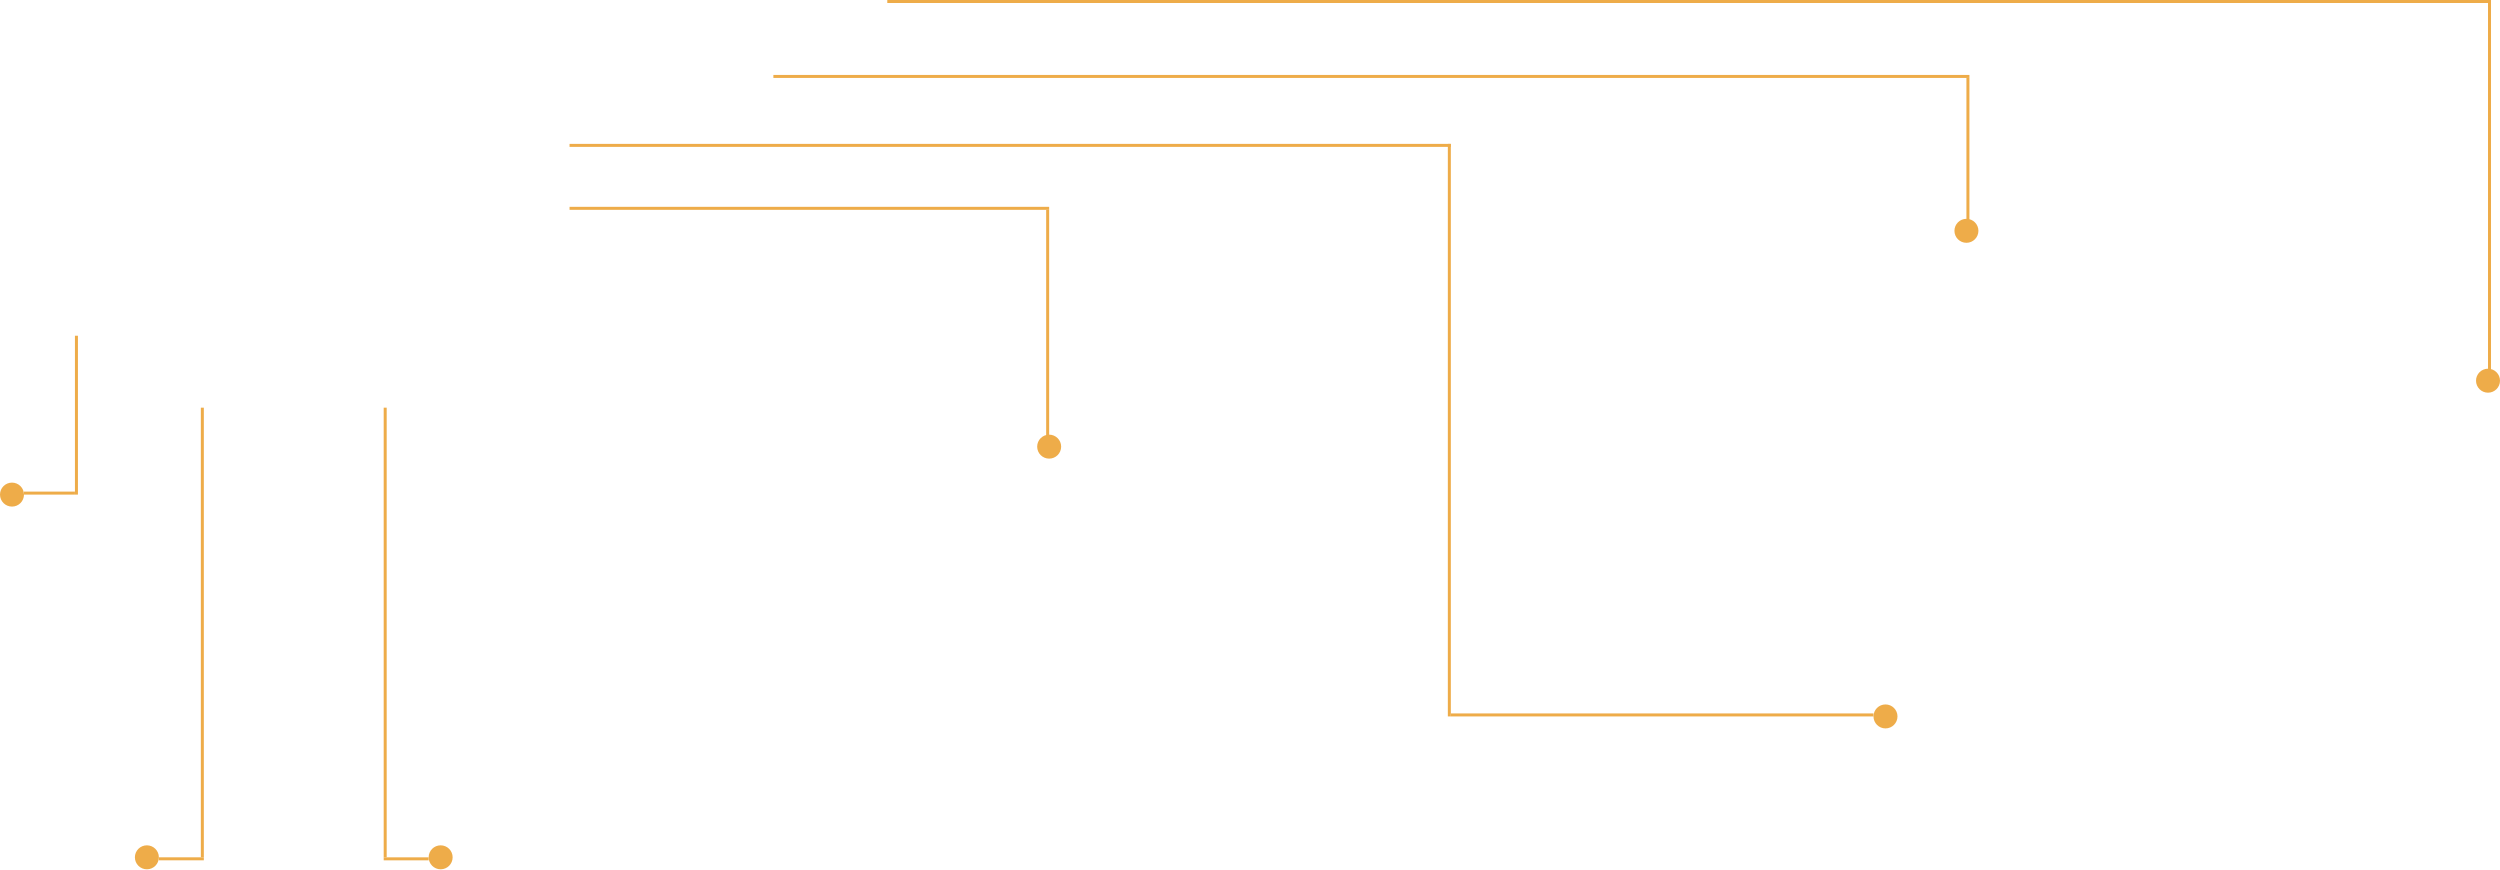
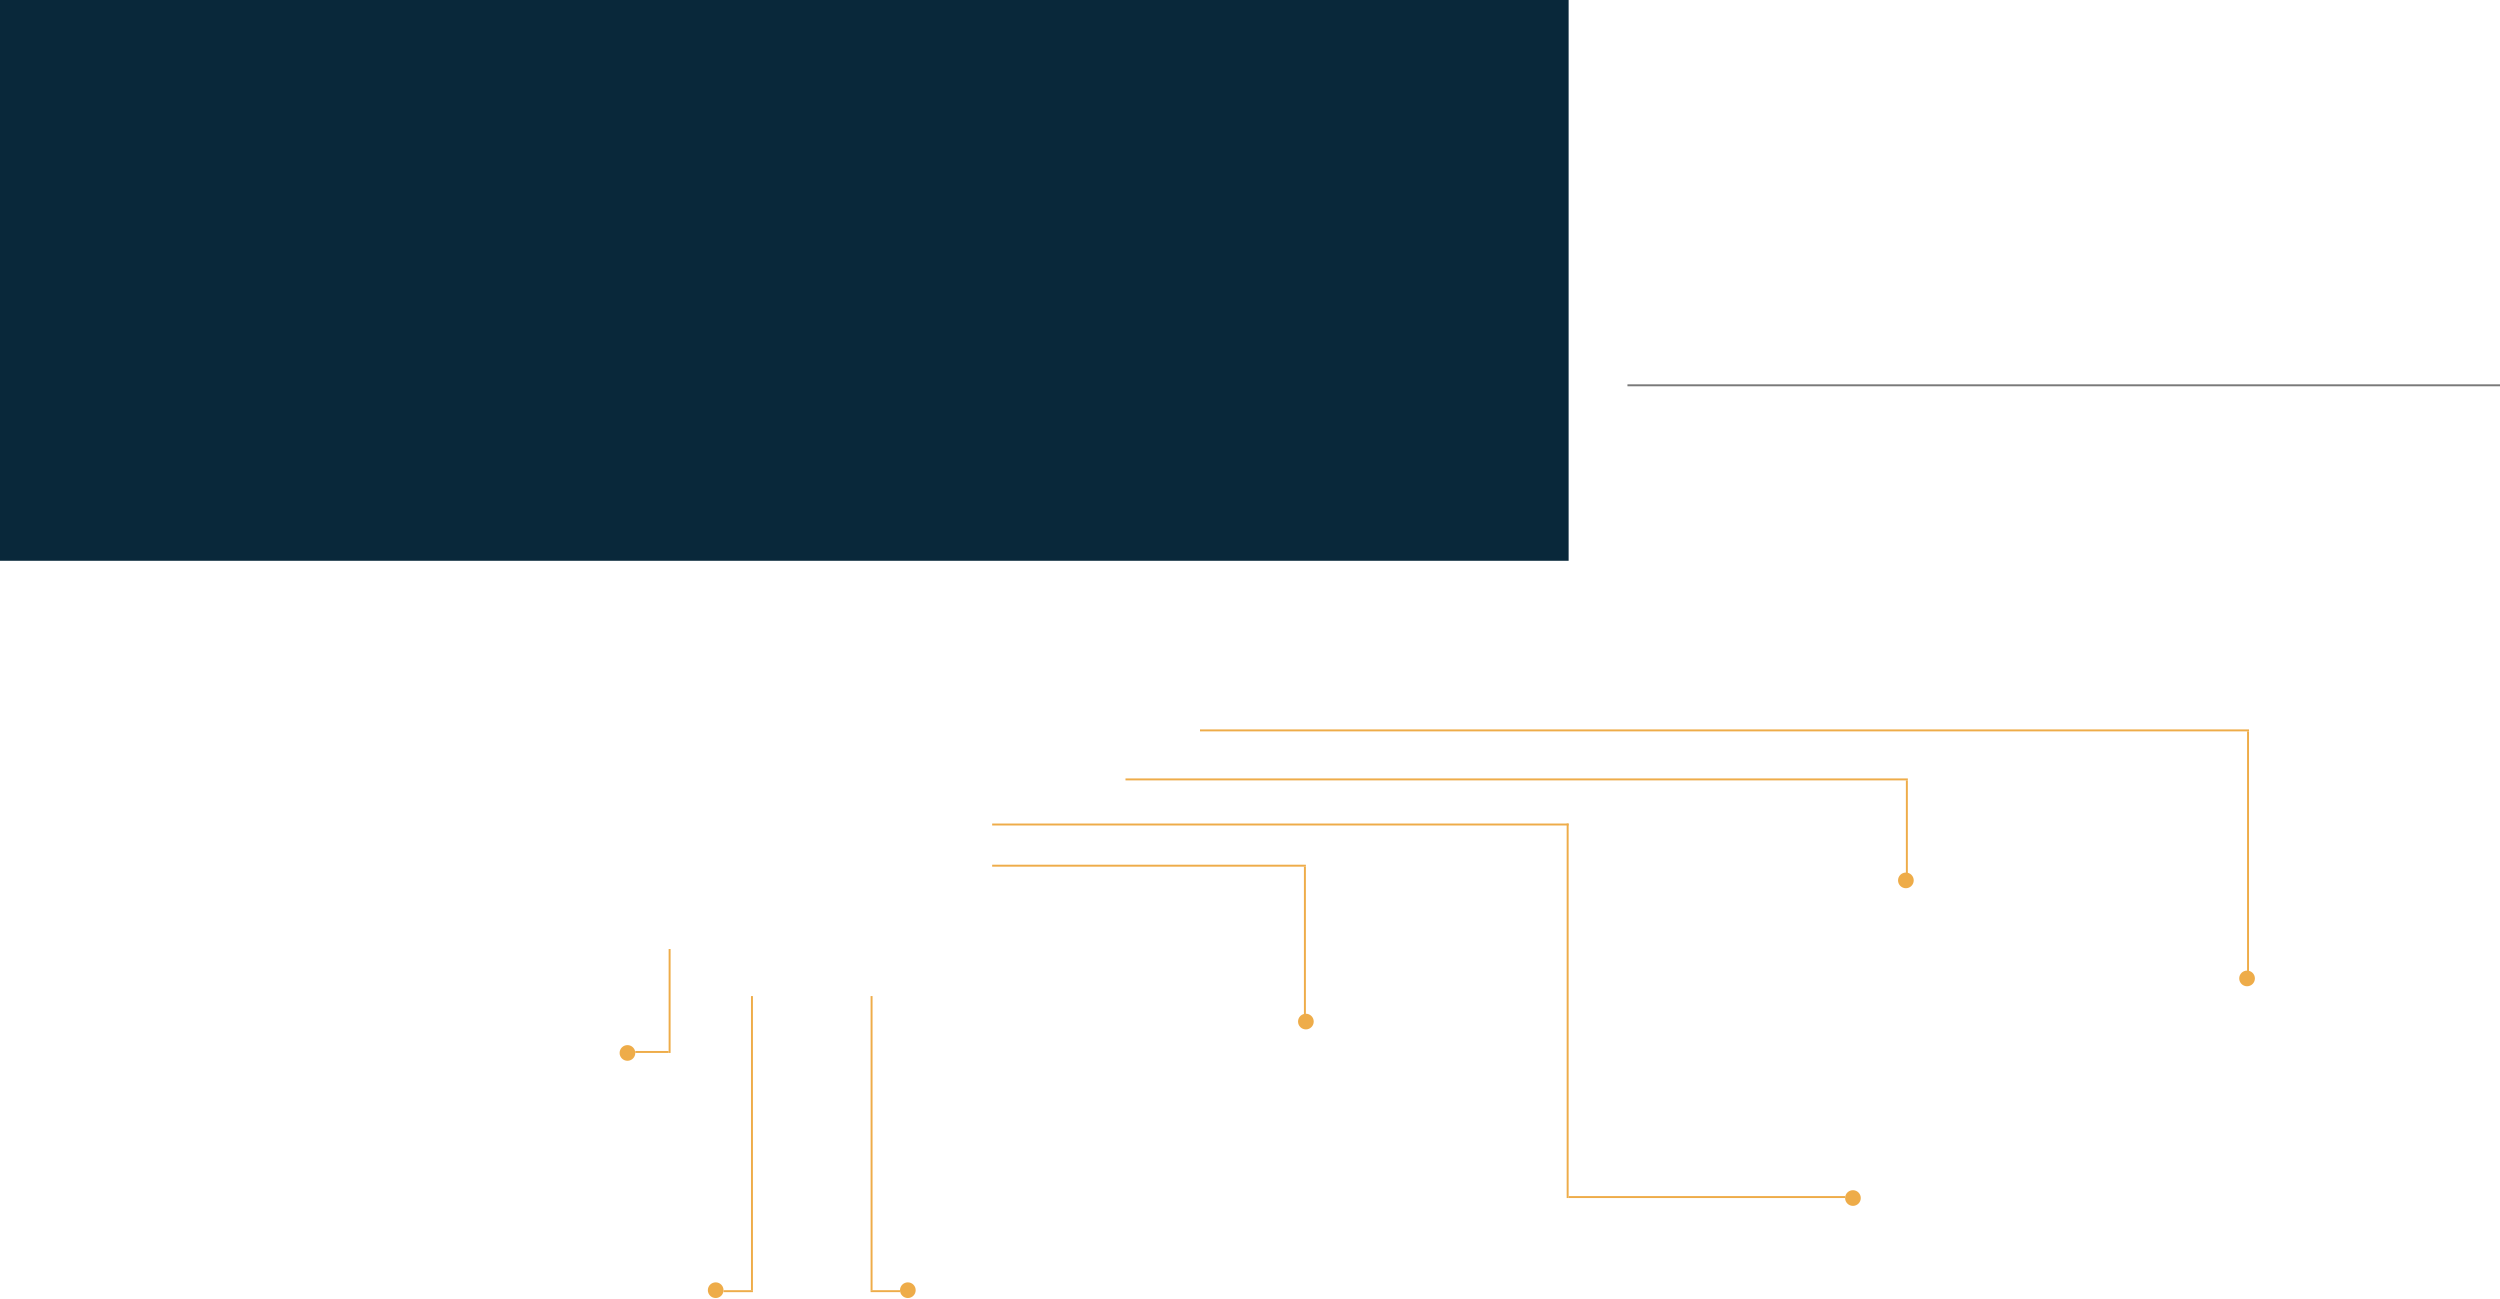
- <svg xmlns="http://www.w3.org/2000/svg" width="834" height="290" viewBox="0 0 834 290" fill="none">
-   <line x1="25.5" y1="112" x2="25.5" y2="165" stroke="#EEAC49" />
-   <line x1="8" y1="164.5" x2="25" y2="164.5" stroke="#EEAC49" />
-   <circle r="4" transform="matrix(-1 0 0 1 4 165)" fill="#EEAC49" />
-   <line x1="67.5" y1="136" x2="67.5" y2="286" stroke="#EEAC49" />
-   <line x1="68" y1="286.5" x2="53" y2="286.5" stroke="#EEAC49" />
-   <circle r="4" transform="matrix(-1 0 0 1 49 286)" fill="#EEAC49" />
-   <circle r="4" transform="matrix(-1 0 0 1 350 149)" fill="#EEAC49" />
-   <line x1="190" y1="69.5" x2="350" y2="69.5" stroke="#EEAC49" />
-   <line x1="349.5" y1="146" x2="349.5" y2="70" stroke="#EEAC49" />
-   <line x1="190" y1="48.5" x2="484" y2="48.5" stroke="#EEAC49" />
-   <circle r="4" transform="matrix(-1 0 0 1 629 239)" fill="#EEAC49" />
-   <line x1="484" y1="238.5" x2="625" y2="238.5" stroke="#EEAC49" />
-   <line x1="483.5" y1="239" x2="483.5" y2="48" stroke="#EEAC49" />
-   <line x1="296" y1="0.5" x2="831" y2="0.5" stroke="#EEAC49" />
-   <circle r="4" transform="matrix(-1 0 0 1 830 127)" fill="#EEAC49" />
-   <line x1="830.5" y1="127" x2="830.5" y2="1" stroke="#EEAC49" />
-   <line y1="-0.5" x2="150" y2="-0.5" transform="matrix(-4.37114e-08 1 1 4.37114e-08 129 136)" stroke="#EEAC49" />
-   <line y1="-0.5" x2="15" y2="-0.5" transform="matrix(1 -8.74228e-08 -8.74228e-08 -1 128 286)" stroke="#EEAC49" />
-   <circle cx="147" cy="286" r="4" fill="#EEAC49" />
-   <line x1="258" y1="25.5" x2="657" y2="25.5" stroke="#EEAC49" />
-   <circle r="4" transform="matrix(-1 0 0 1 656 77)" fill="#EEAC49" />
-   <line x1="656.5" y1="78" x2="656.5" y2="26" stroke="#EEAC49" />
+ <svg xmlns="http://www.w3.org/2000/svg" width="1275" height="662" viewBox="0 0 1275 662" fill="none">
+   <rect width="800" height="286" fill="#09283A" />
+   <line x1="830" y1="196.5" x2="1275" y2="196.5" stroke="#797979" />
+   <line x1="341.5" y1="484" x2="341.5" y2="537" stroke="#EEAC49" />
+   <line x1="324" y1="536.5" x2="341" y2="536.5" stroke="#EEAC49" />
+   <circle r="4" transform="matrix(-1 0 0 1 320 537)" fill="#EEAC49" />
+   <line x1="383.5" y1="508" x2="383.5" y2="658" stroke="#EEAC49" />
+   <line x1="384" y1="658.5" x2="369" y2="658.5" stroke="#EEAC49" />
+   <circle r="4" transform="matrix(-1 0 0 1 365 658)" fill="#EEAC49" />
+   <circle r="4" transform="matrix(-1 0 0 1 666 521)" fill="#EEAC49" />
+   <line x1="506" y1="441.5" x2="666" y2="441.5" stroke="#EEAC49" />
+   <line x1="665.5" y1="518" x2="665.5" y2="442" stroke="#EEAC49" />
+   <line x1="506" y1="420.5" x2="800" y2="420.5" stroke="#EEAC49" />
+   <circle r="4" transform="matrix(-1 0 0 1 945 611)" fill="#EEAC49" />
+   <line x1="800" y1="610.5" x2="941" y2="610.5" stroke="#EEAC49" />
+   <line x1="799.5" y1="611" x2="799.5" y2="420" stroke="#EEAC49" />
+   <line x1="612" y1="372.5" x2="1147" y2="372.5" stroke="#EEAC49" />
+   <circle r="4" transform="matrix(-1 0 0 1 1146 499)" fill="#EEAC49" />
+   <line x1="1146.5" y1="499" x2="1146.5" y2="373" stroke="#EEAC49" />
+   <line y1="-0.5" x2="150" y2="-0.5" transform="matrix(-4.37114e-08 1 1 4.37114e-08 445 508)" stroke="#EEAC49" />
+   <line y1="-0.5" x2="15" y2="-0.5" transform="matrix(1 -8.74228e-08 -8.74228e-08 -1 444 658)" stroke="#EEAC49" />
+   <circle cx="463" cy="658" r="4" fill="#EEAC49" />
+   <line x1="574" y1="397.5" x2="973" y2="397.5" stroke="#EEAC49" />
+   <circle r="4" transform="matrix(-1 0 0 1 972 449)" fill="#EEAC49" />
+   <line x1="972.5" y1="450" x2="972.5" y2="398" stroke="#EEAC49" />
</svg>
